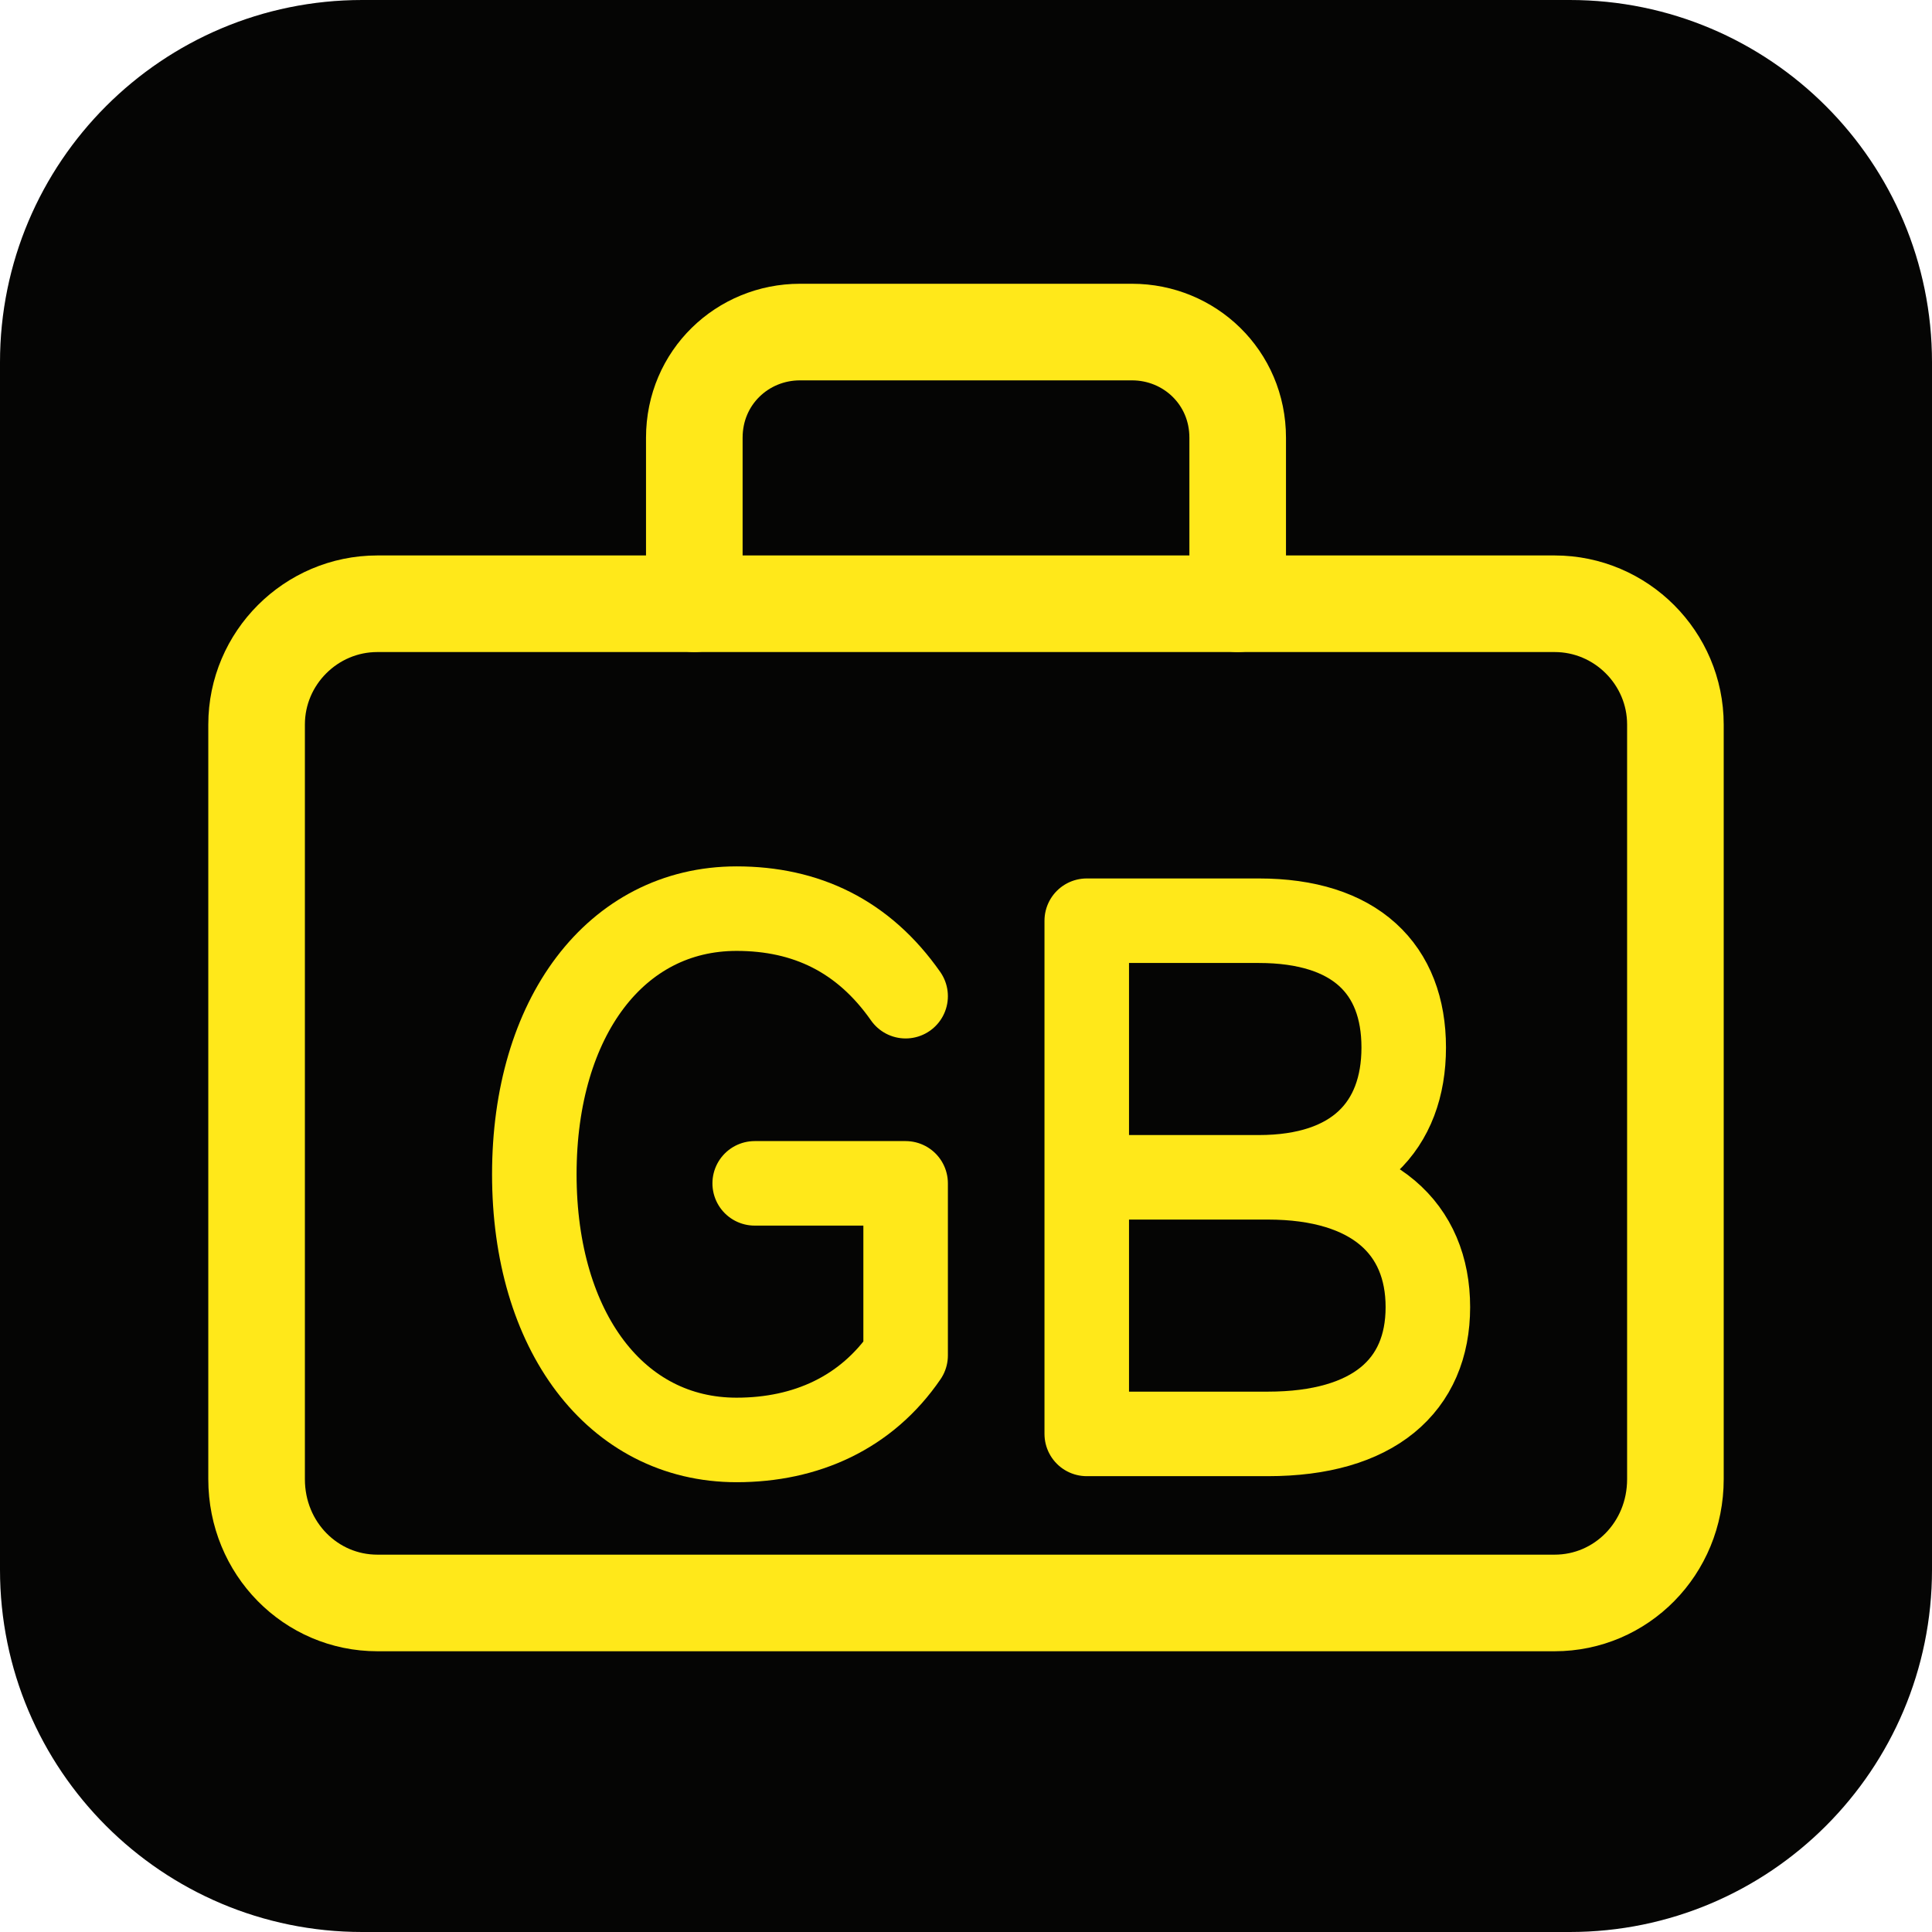
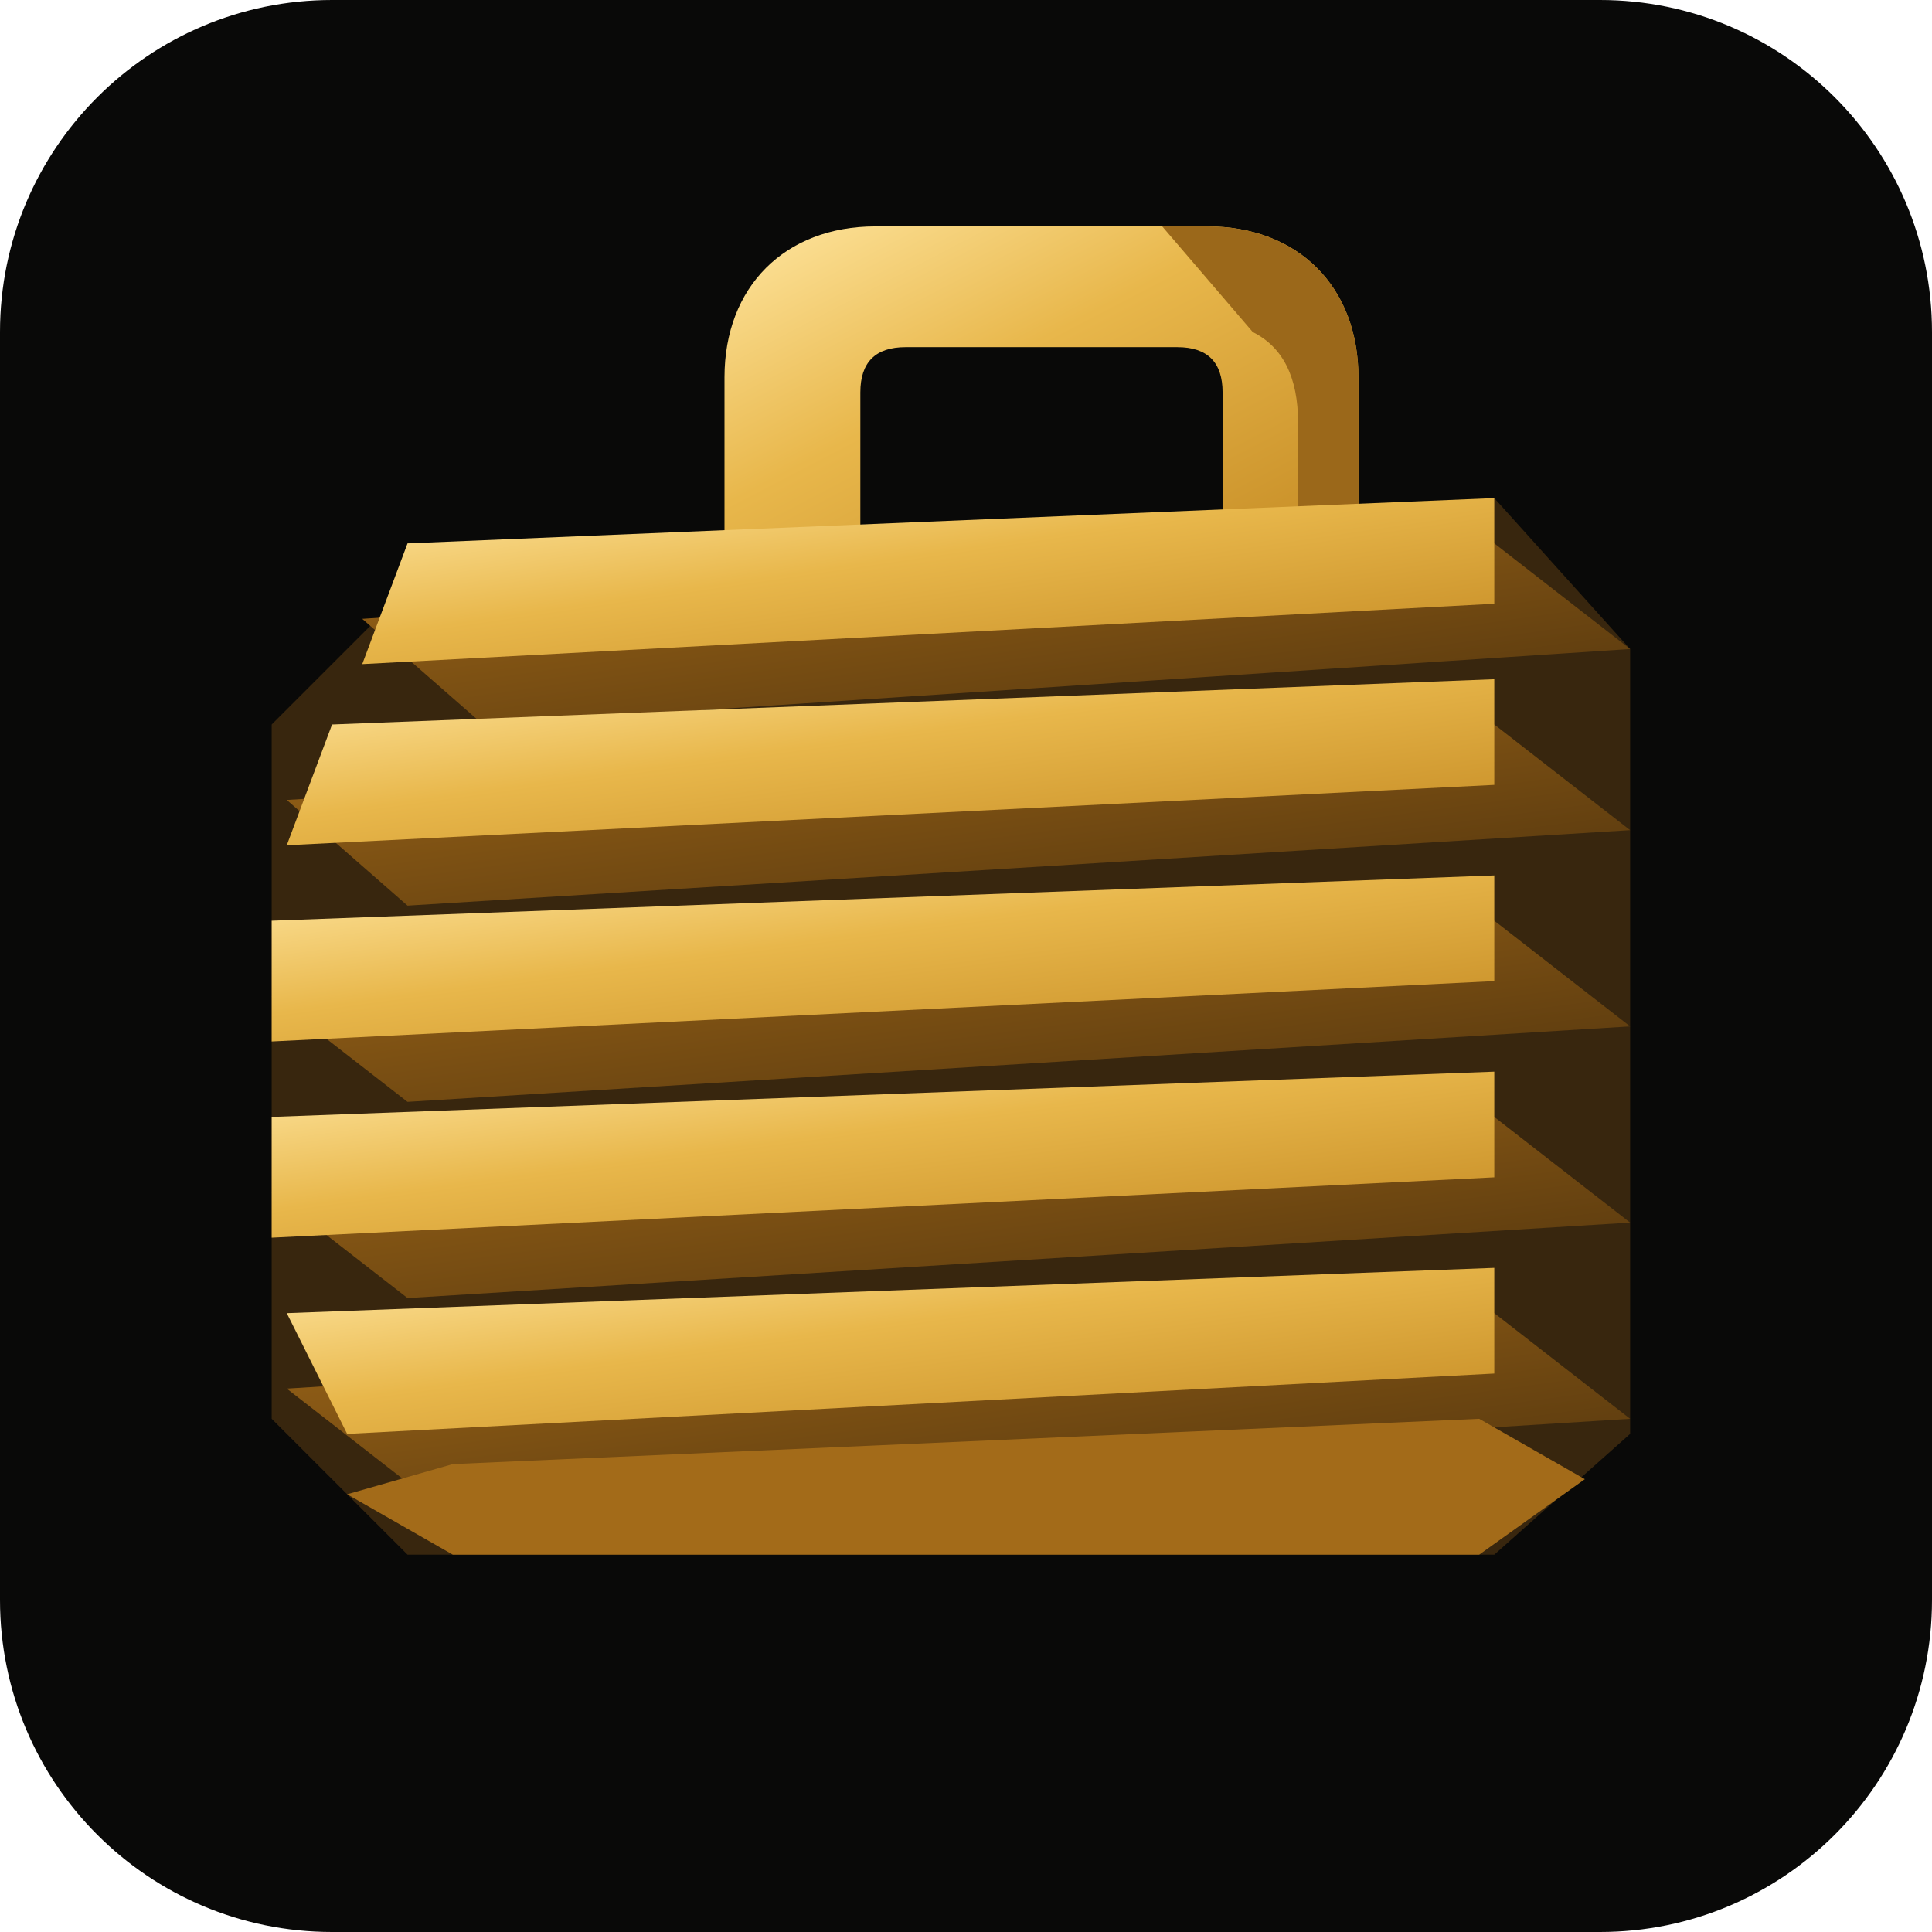
- <svg xmlns="http://www.w3.org/2000/svg" viewBox="0 0 64 64">
-   <rect width="64" height="64" rx="12" fill="#050504" />
-   <g fill="none" stroke="#FFE81A" stroke-linecap="round" stroke-linejoin="round">
-     <path d="M23 20v-5.5c0-2 1.6-3.5 3.5-3.5h11c1.9 0 3.5 1.5 3.5 3.5V20" stroke-width="3.2" />
-     <path d="M12.5 20h39c2.2 0 4 1.8 4 4v25c0 2.3-1.8 4.1-4 4.1h-39c-2.2 0-4-1.8-4-4.1V24c0-2.2 1.8-4 4-4Z" stroke-width="3.2" />
-     <path d="M30 33c-1.4-2-3.3-2.9-5.6-2.9-4 0-6.7 3.6-6.7 8.8s2.7 8.8 6.7 8.8c2.3 0 4.3-.9 5.6-2.8v-5.7h-5" stroke-width="2.8" />
-     <path d="M36 30.5v17m0-17h5.7c3.2 0 4.8 1.6 4.8 4.2s-1.6 4.3-4.8 4.3H36m0 0h6c3.5 0 5.3 1.7 5.3 4.3s-1.8 4.2-5.3 4.2h-6" stroke-width="2.8" />
+ <svg xmlns="http://www.w3.org/2000/svg" viewBox="0 0 128 128">
+   <rect width="128" height="128" rx="22" fill="#090908" />
+   <defs>
+     <linearGradient id="face" x1="0" y1="0" x2="1" y2="1">
+       <stop offset="0" stop-color="#FFE6A0" />
+       <stop offset="0.42" stop-color="#E8B74B" />
+       <stop offset="1" stop-color="#C48A23" />
+     </linearGradient>
+     <linearGradient id="edge" x1="0" y1="0" x2="1" y2="1">
+       <stop offset="0" stop-color="#9A6417" />
+       <stop offset="1" stop-color="#54360E" />
+     </linearGradient>
+   </defs>
+   <path d="M27 39 99 33 108 43 108 95 99 103 27 103 18 94 18 48Z" fill="#38260E" />
+   <path d="M48 37V25c0-6 4-10 10-10h22c6 0 10 4 10 10v10l-9 1V26c0-2-1-3-3-3H60c-2 0-3 1-3 3v10Z" fill="url(#face)" />
+   <path d="M90 35V25c0-6-4-10-10-10h-3l6 7c2 1 3 3 3 6v8Z" fill="#9B681A" />
+   <g fill="url(#edge)">
+     <path d="M24 41 99 36 108 43 32 48Z" />
+     <path d="M19 53 99 48 108 55 27 60Z" />
+     <path d="M18 66 99 61 108 68 27 73Z" />
+     <path d="M18 79 99 74 108 81 27 86Z" />
+     <path d="M19 92 99 87 108 94 28 99Z" />
  </g>
+   <g fill="url(#face)">
+     <path d="M27 36 99 33 99 40 24 44Z" />
+     <path d="M22 48 99 45 99 52 19 56Z" />
+     <path d="M18 61 99 58 99 65 18 69Z" />
+     <path d="M18 74 99 71 99 78 18 82Z" />
+     <path d="M19 87 99 84 99 91 23 95Z" />
+   </g>
+   <path d="M30 97 98 94 105 98 98 103 30 103 23 99Z" fill="#A36B19" />
</svg>
